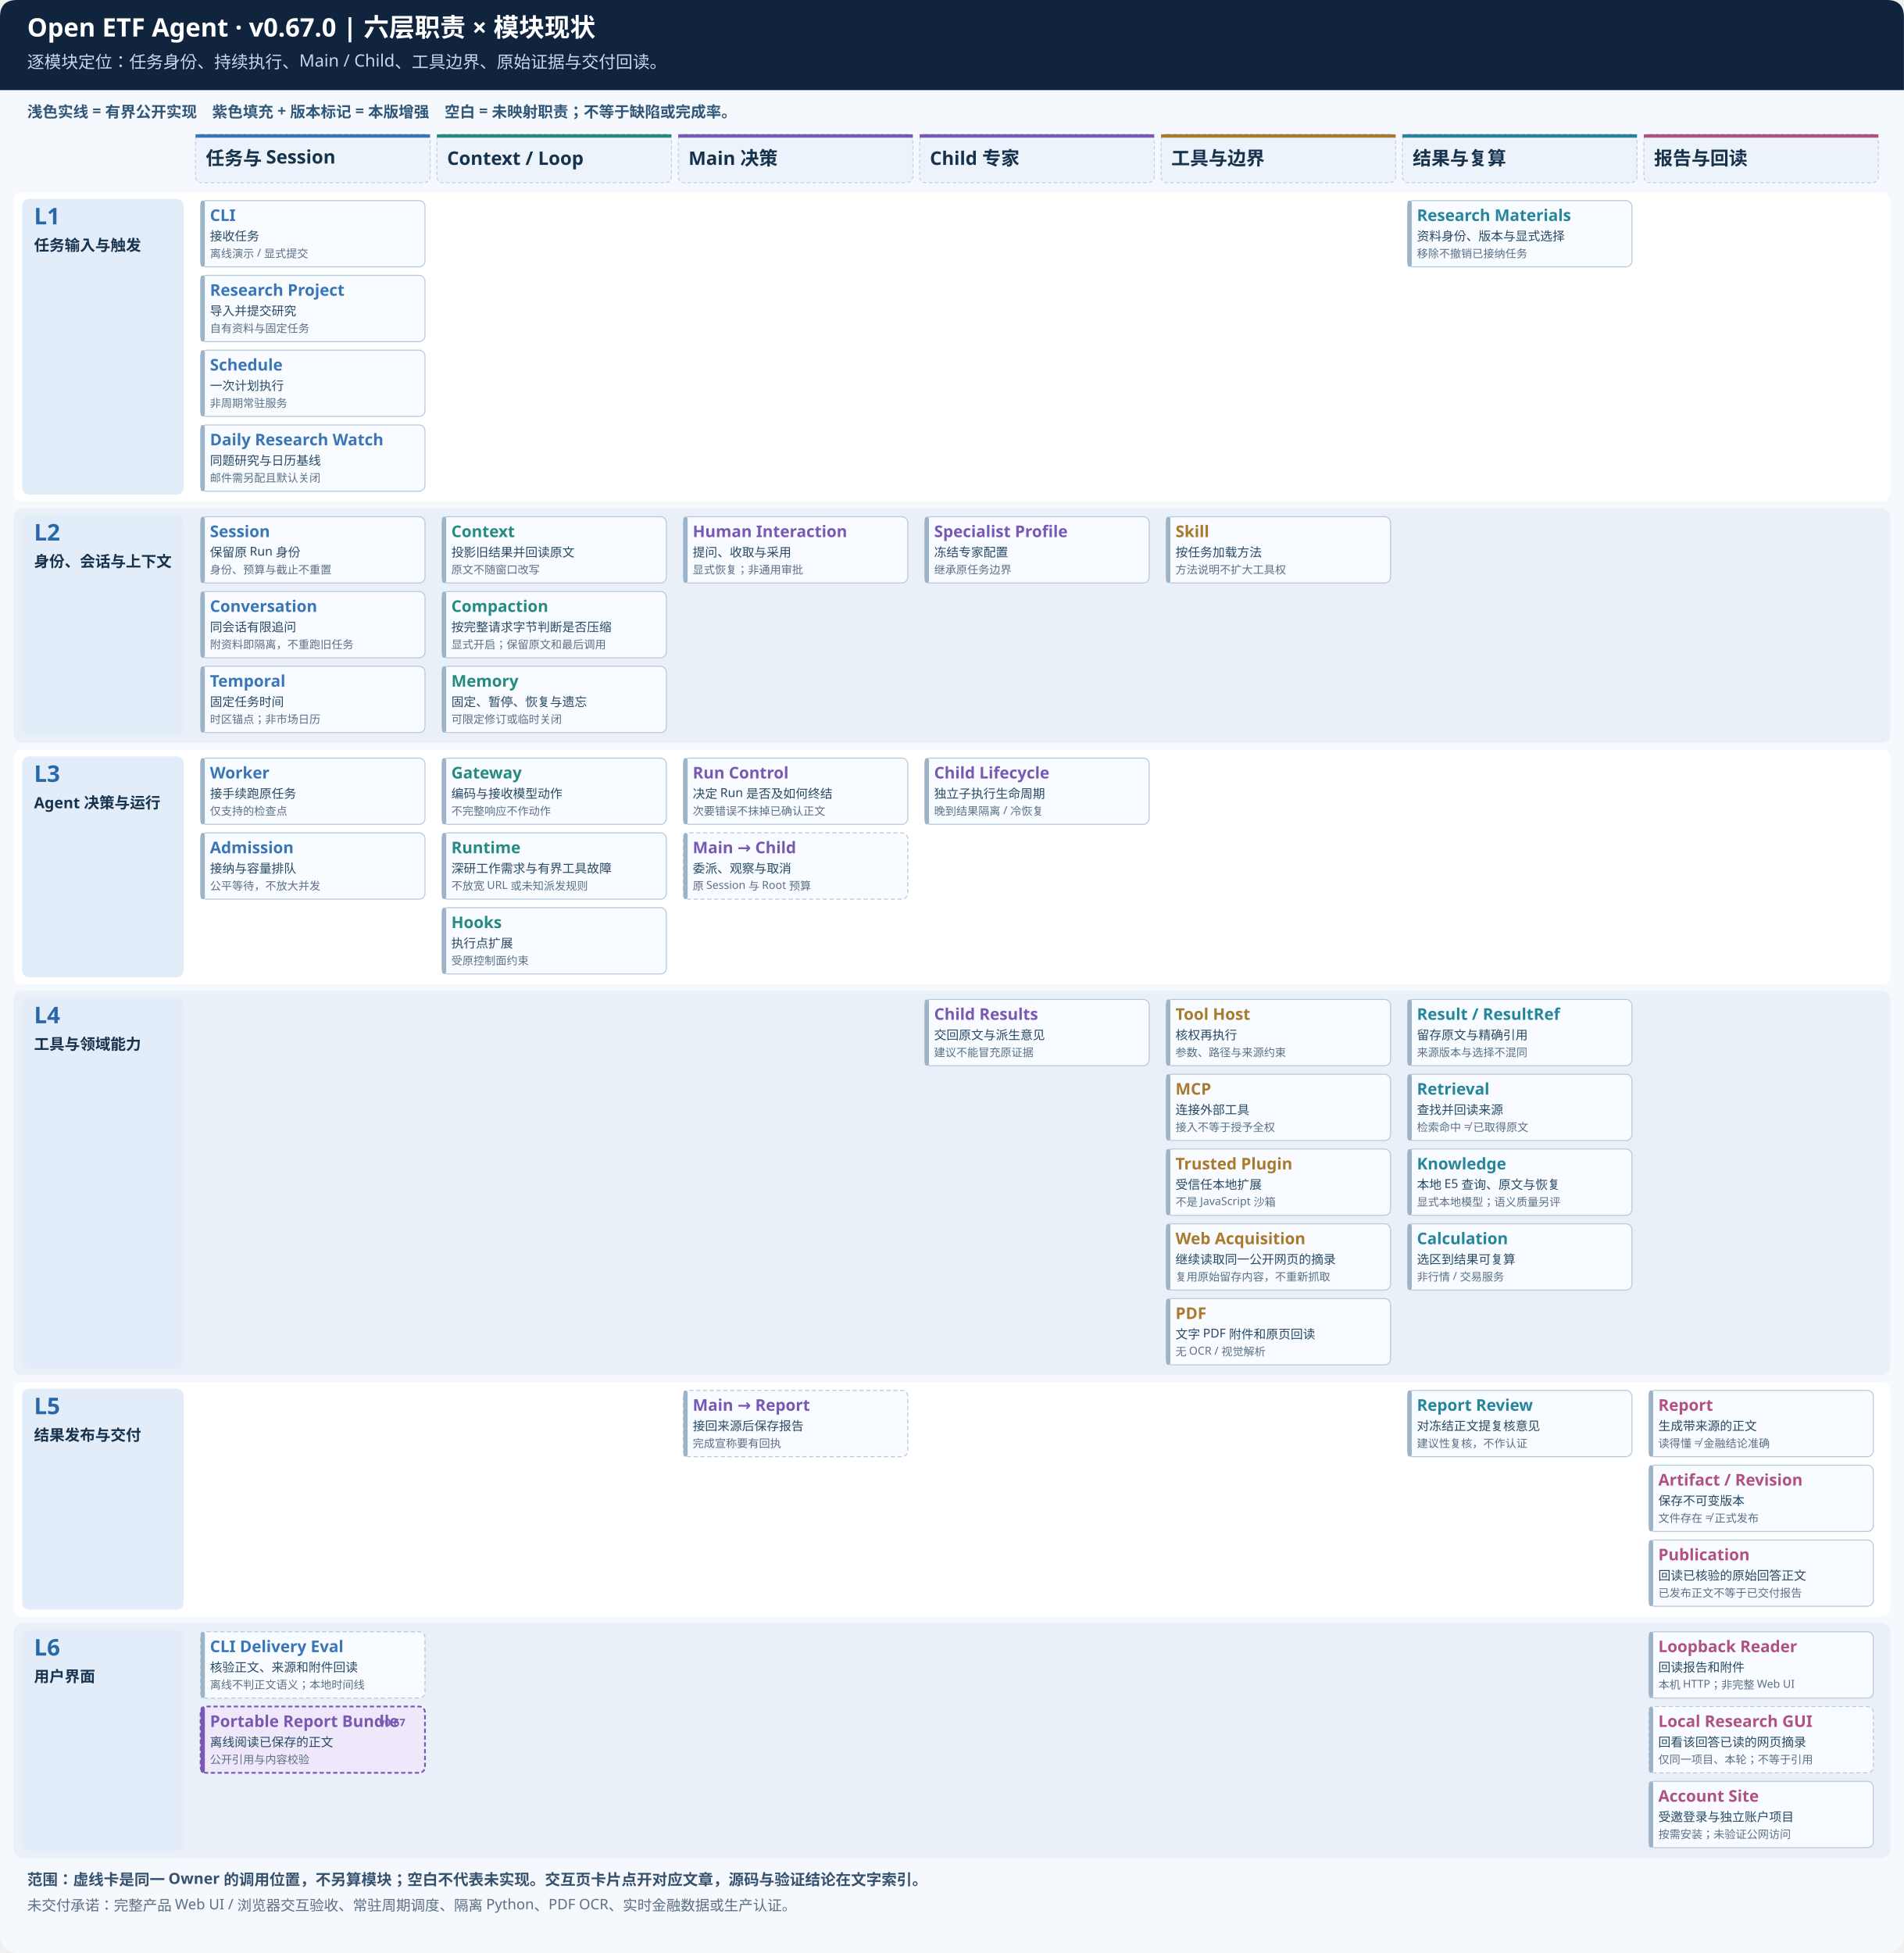
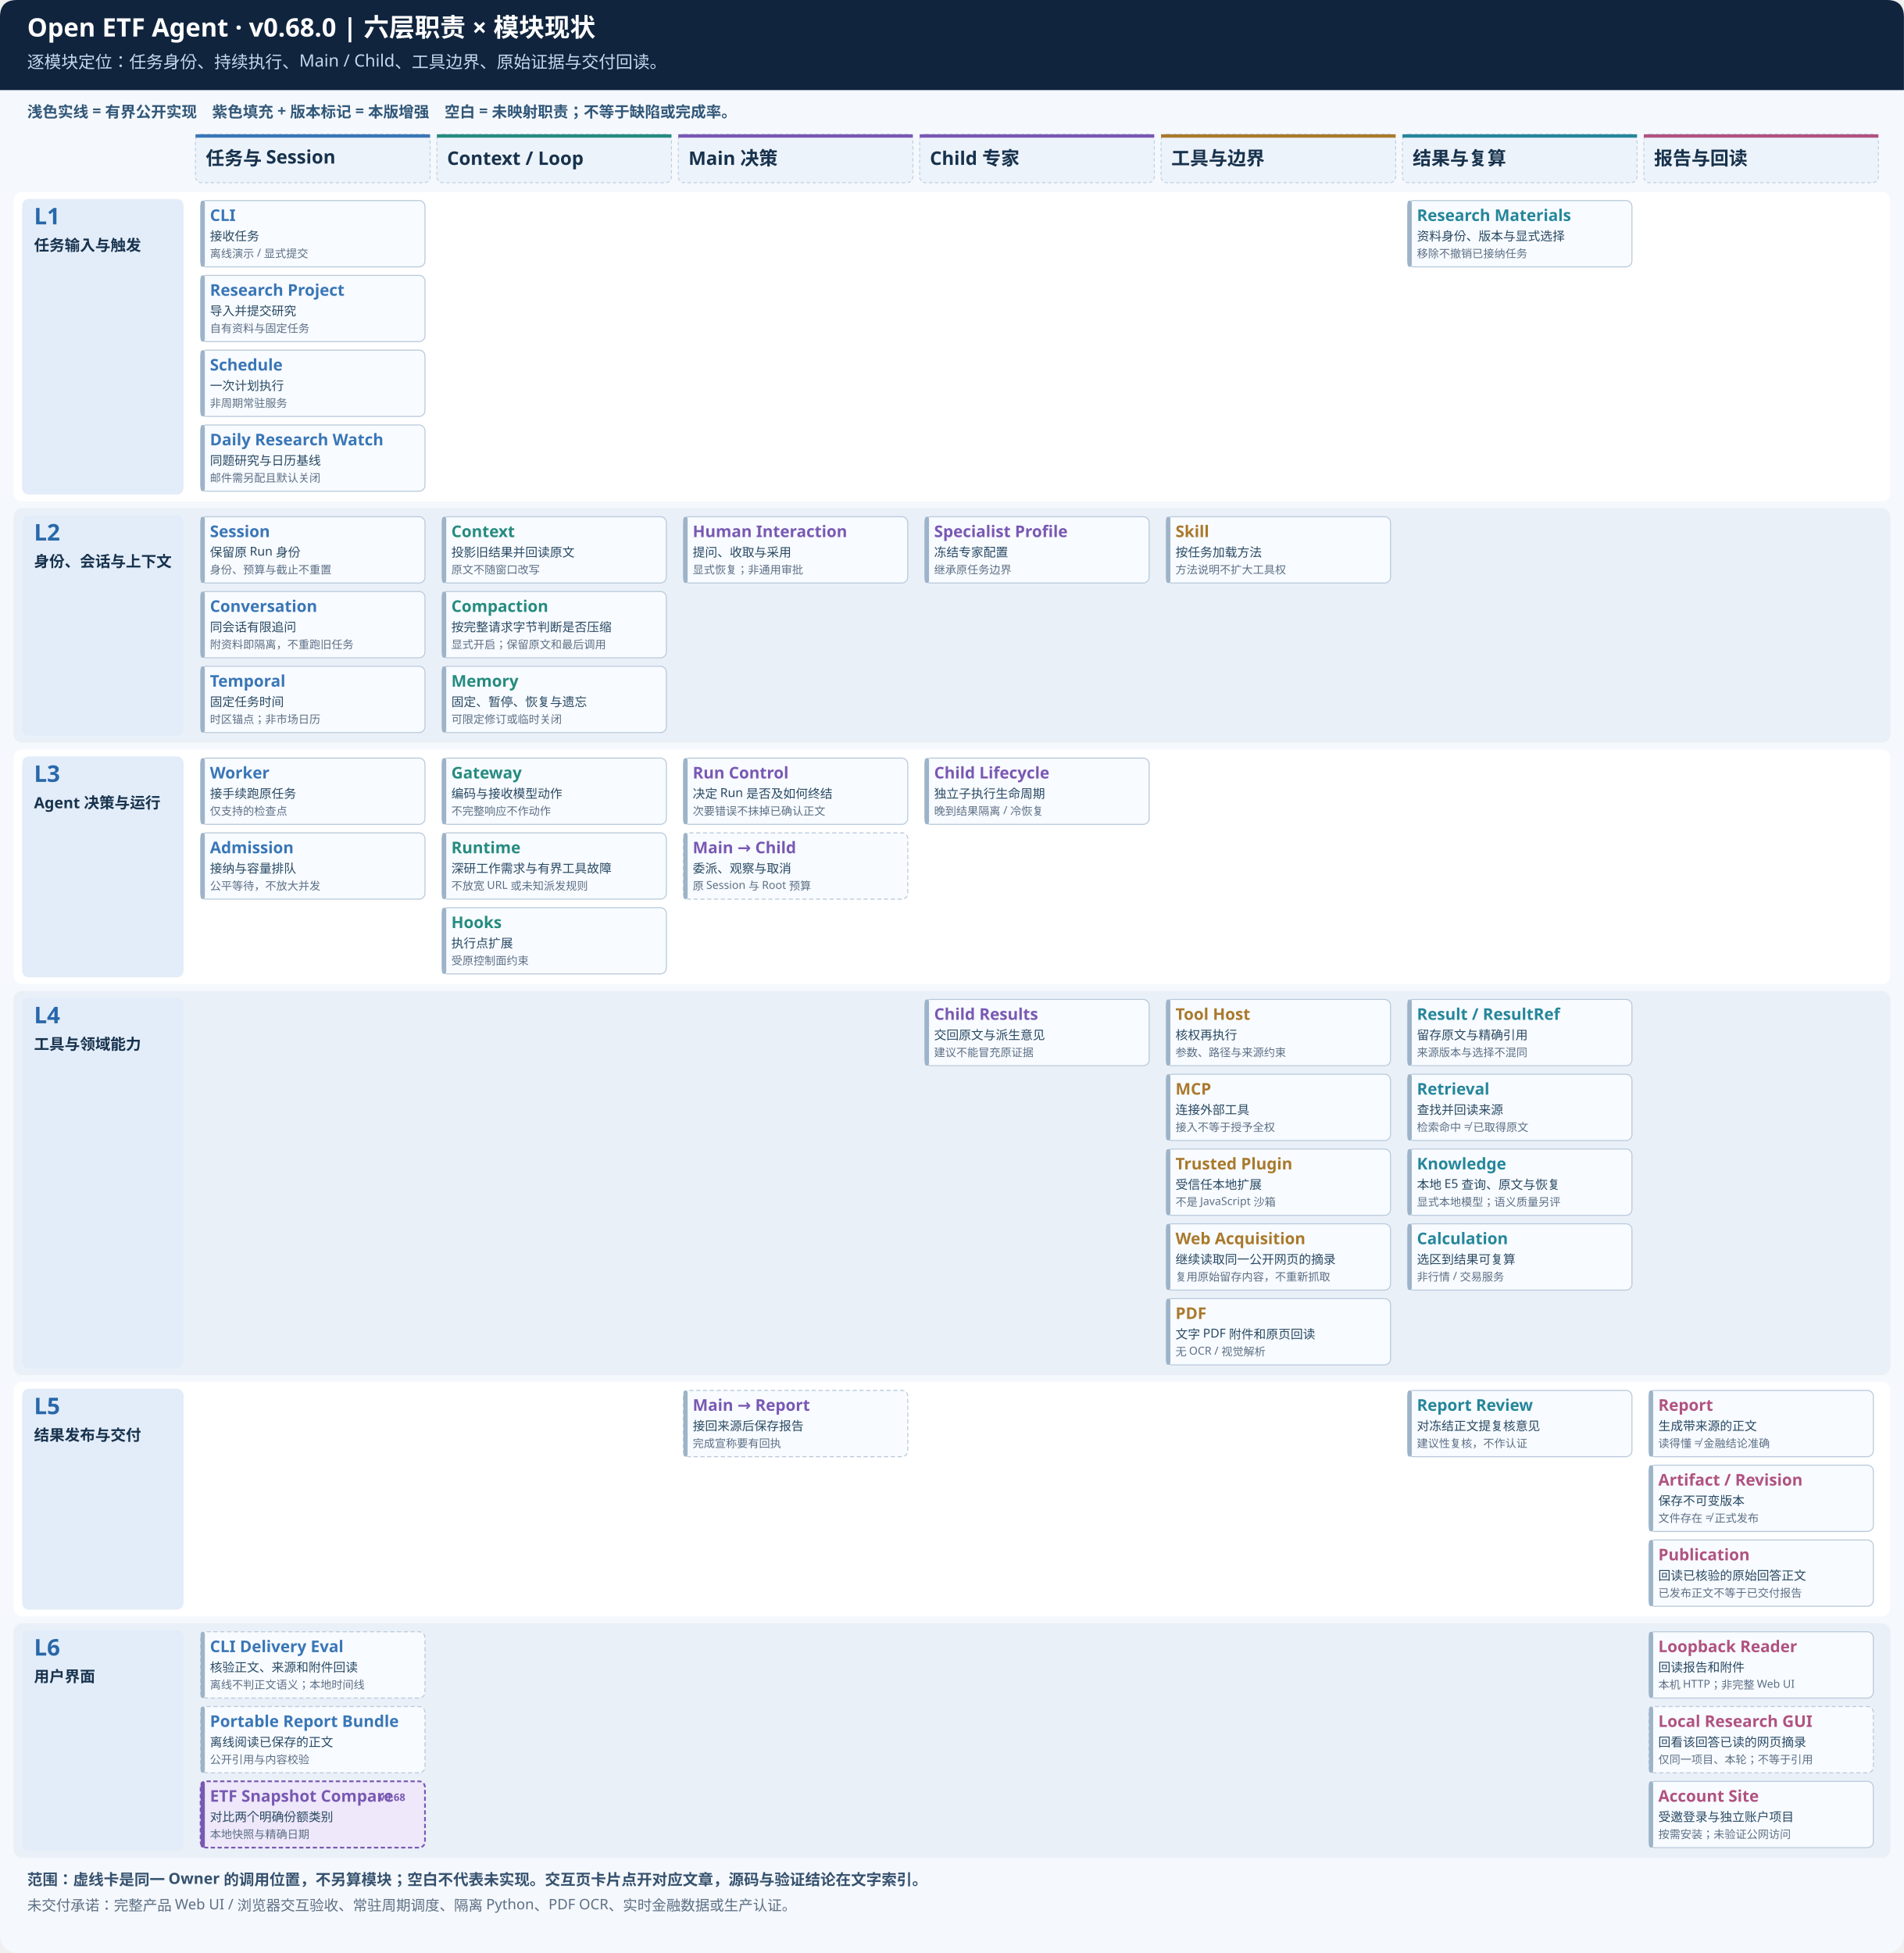
<svg xmlns="http://www.w3.org/2000/svg" width="2240" height="2298" viewBox="0 0 2240 2298" role="img" aria-labelledby="title desc">
  <rect width="2240" height="2298" rx="20" fill="#f5f8fc" />
  <path d="M20 0h2200q20 0 20 20v86H0V20Q0 0 20 0" fill="#10243e" />
  <g font-family="system-ui, sans-serif">
-     <text x="32" y="43" font-size="30" fill="#fff" font-weight="700">Open ETF Agent · v0.67.0 | 六层职责 × 模块现状</text>
+     <text x="32" y="43" font-size="30" fill="#fff" font-weight="700">Open ETF Agent · v0.68.0 | 六层职责 × 模块现状</text>
    <text x="32" y="80" font-size="20" fill="#c5d9ed" font-weight="400">逐模块定位：任务身份、持续执行、Main / Child、工具边界、原始证据与交付回读。</text>
    <text x="32" y="138" font-size="18" fill="#315778" font-weight="600">浅色实线 = 有界公开实现　紫色填充 + 版本标记 = 本版增强　空白 = 未映射职责；不等于缺陷或完成率。</text>
    <rect x="230" y="158" width="276" height="57" rx="7" fill="#edf3fa" stroke="#b8cbe0" stroke-dasharray="4 3" />
    <rect x="230" y="158" width="276" height="4" fill="#3976b6" />
    <text x="242" y="194" font-size="22" fill="#17324d" font-weight="700">任务与 Session</text>
    <rect x="514" y="158" width="276" height="57" rx="7" fill="#edf3fa" stroke="#b8cbe0" stroke-dasharray="4 3" />
    <rect x="514" y="158" width="276" height="4" fill="#258b80" />
    <text x="526" y="194" font-size="22" fill="#17324d" font-weight="700">Context / Loop</text>
    <rect x="798" y="158" width="276" height="57" rx="7" fill="#edf3fa" stroke="#b8cbe0" stroke-dasharray="4 3" />
    <rect x="798" y="158" width="276" height="4" fill="#7958b3" />
    <text x="810" y="194" font-size="22" fill="#17324d" font-weight="700">Main 决策</text>
    <rect x="1082" y="158" width="276" height="57" rx="7" fill="#edf3fa" stroke="#b8cbe0" stroke-dasharray="4 3" />
    <rect x="1082" y="158" width="276" height="4" fill="#7958b3" />
    <text x="1094" y="194" font-size="22" fill="#17324d" font-weight="700">Child 专家</text>
    <rect x="1366" y="158" width="276" height="57" rx="7" fill="#edf3fa" stroke="#b8cbe0" stroke-dasharray="4 3" />
    <rect x="1366" y="158" width="276" height="4" fill="#a9792c" />
    <text x="1378" y="194" font-size="22" fill="#17324d" font-weight="700">工具与边界</text>
    <rect x="1650" y="158" width="276" height="57" rx="7" fill="#edf3fa" stroke="#b8cbe0" stroke-dasharray="4 3" />
    <rect x="1650" y="158" width="276" height="4" fill="#25869a" />
    <text x="1662" y="194" font-size="22" fill="#17324d" font-weight="700">结果与复算</text>
    <rect x="1934" y="158" width="276" height="57" rx="7" fill="#edf3fa" stroke="#b8cbe0" stroke-dasharray="4 3" />
    <rect x="1934" y="158" width="276" height="4" fill="#b05280" />
    <text x="1946" y="194" font-size="22" fill="#17324d" font-weight="700">报告与回读</text>
    <rect x="16" y="226" width="2208" height="364" rx="10" fill="#ffffff" />
    <rect x="26" y="234" width="190" height="348" rx="8" fill="#e3edf9" />
    <text x="40" y="264" font-size="27" fill="#2868a9" font-weight="700">L1</text>
    <text x="40" y="295" font-size="18" fill="#17324d" font-weight="700">任务输入与触发</text>
    <a href="https://hpoenixf.com/eff-agent-article/articles/agent-in-15-minutes" target="_blank" rel="noopener noreferrer">
      <rect x="236" y="236" width="264" height="78" rx="7" fill="#f8fbff" stroke="#b9cadb" stroke-width="1.2" />
      <rect x="236" y="236" width="5" height="78" rx="3" fill="#9db3c8" />
      <text x="247" y="260" font-size="19" fill="#3976b6" font-weight="700">CLI</text>
      <text x="247" y="283" font-size="14.5" fill="#284963" font-weight="500">接收任务</text>
      <text x="247" y="303" font-size="13" fill="#5c6f85" font-weight="400">离线演示 / 显式提交</text>
    </a>
    <a href="https://hpoenixf.com/eff-agent-article/articles/open-etf-agent-research-project-workshop" target="_blank" rel="noopener noreferrer">
      <rect x="236" y="324" width="264" height="78" rx="7" fill="#f8fbff" stroke="#b9cadb" stroke-width="1.2" />
      <rect x="236" y="324" width="5" height="78" rx="3" fill="#9db3c8" />
      <text x="247" y="348" font-size="19" fill="#3976b6" font-weight="700">Research Project</text>
      <text x="247" y="371" font-size="14.5" fill="#284963" font-weight="500">导入并提交研究</text>
      <text x="247" y="391" font-size="13" fill="#5c6f85" font-weight="400">自有资料与固定任务</text>
    </a>
    <a href="https://hpoenixf.com/eff-agent-article/articles/agent-autonomous-scheduled-research" target="_blank" rel="noopener noreferrer">
      <rect x="236" y="412" width="264" height="78" rx="7" fill="#f8fbff" stroke="#b9cadb" stroke-width="1.2" />
      <rect x="236" y="412" width="5" height="78" rx="3" fill="#9db3c8" />
      <text x="247" y="436" font-size="19" fill="#3976b6" font-weight="700">Schedule</text>
      <text x="247" y="459" font-size="14.5" fill="#284963" font-weight="500">一次计划执行</text>
      <text x="247" y="479" font-size="13" fill="#5c6f85" font-weight="400">非周期常驻服务</text>
    </a>
    <a href="https://hpoenixf.com/eff-agent-article/articles/agent-autonomous-scheduled-research" target="_blank" rel="noopener noreferrer">
      <rect x="236" y="500" width="264" height="78" rx="7" fill="#f8fbff" stroke="#b9cadb" stroke-width="1.2" />
      <rect x="236" y="500" width="5" height="78" rx="3" fill="#9db3c8" />
      <text x="247" y="524" font-size="19" fill="#3976b6" font-weight="700">Daily Research Watch</text>
      <text x="247" y="547" font-size="14.5" fill="#284963" font-weight="500">同题研究与日历基线</text>
      <text x="247" y="567" font-size="13" fill="#5c6f85" font-weight="400">邮件需另配且默认关闭</text>
    </a>
    <a href="https://hpoenixf.com/eff-agent-article/articles/agent-research-assets-identity-version-lifecycle" target="_blank" rel="noopener noreferrer">
      <rect x="1656" y="236" width="264" height="78" rx="7" fill="#f8fbff" stroke="#b9cadb" stroke-width="1.2" />
      <rect x="1656" y="236" width="5" height="78" rx="3" fill="#9db3c8" />
      <text x="1667" y="260" font-size="19" fill="#25869a" font-weight="700">Research Materials</text>
      <text x="1667" y="283" font-size="14.5" fill="#284963" font-weight="500">资料身份、版本与显式选择</text>
      <text x="1667" y="303" font-size="13" fill="#5c6f85" font-weight="400">移除不撤销已接纳任务</text>
    </a>
    <rect x="16" y="598" width="2208" height="276" rx="10" fill="#eaf0f8" />
    <rect x="26" y="606" width="190" height="260" rx="8" fill="#e3edf9" />
    <text x="40" y="636" font-size="27" fill="#2868a9" font-weight="700">L2</text>
    <text x="40" y="667" font-size="18" fill="#17324d" font-weight="700">身份、会话与上下文</text>
    <a href="https://hpoenixf.com/eff-agent-article/articles/agent-task-session-run-worker-schedule" target="_blank" rel="noopener noreferrer">
      <rect x="236" y="608" width="264" height="78" rx="7" fill="#f8fbff" stroke="#b9cadb" stroke-width="1.2" />
      <rect x="236" y="608" width="5" height="78" rx="3" fill="#9db3c8" />
      <text x="247" y="632" font-size="19" fill="#3976b6" font-weight="700">Session</text>
      <text x="247" y="655" font-size="14.5" fill="#284963" font-weight="500">保留原 Run 身份</text>
      <text x="247" y="675" font-size="13" fill="#5c6f85" font-weight="400">身份、预算与截止不重置</text>
    </a>
    <a href="https://hpoenixf.com/eff-agent-article/articles/agent-conversation-admission-task-continuation" target="_blank" rel="noopener noreferrer">
      <rect x="236" y="696" width="264" height="78" rx="7" fill="#f8fbff" stroke="#b9cadb" stroke-width="1.2" />
      <rect x="236" y="696" width="5" height="78" rx="3" fill="#9db3c8" />
      <text x="247" y="720" font-size="19" fill="#3976b6" font-weight="700">Conversation</text>
      <text x="247" y="743" font-size="14.5" fill="#284963" font-weight="500">同会话有限追问</text>
      <text x="247" y="763" font-size="13" fill="#5c6f85" font-weight="400">附资料即隔离，不重跑旧任务</text>
    </a>
    <a href="https://hpoenixf.com/eff-agent-article/articles/agent-temporal-semantics-market-calendar" target="_blank" rel="noopener noreferrer">
      <rect x="236" y="784" width="264" height="78" rx="7" fill="#f8fbff" stroke="#b9cadb" stroke-width="1.2" />
      <rect x="236" y="784" width="5" height="78" rx="3" fill="#9db3c8" />
      <text x="247" y="808" font-size="19" fill="#3976b6" font-weight="700">Temporal</text>
      <text x="247" y="831" font-size="14.5" fill="#284963" font-weight="500">固定任务时间</text>
      <text x="247" y="851" font-size="13" fill="#5c6f85" font-weight="400">时区锚点；非市场日历</text>
    </a>
    <a href="https://hpoenixf.com/eff-agent-article/articles/agent-context-governance-actions" target="_blank" rel="noopener noreferrer">
      <rect x="520" y="608" width="264" height="78" rx="7" fill="#f8fbff" stroke="#b9cadb" stroke-width="1.2" />
      <rect x="520" y="608" width="5" height="78" rx="3" fill="#9db3c8" />
      <text x="531" y="632" font-size="19" fill="#258b80" font-weight="700">Context</text>
      <text x="531" y="655" font-size="14.5" fill="#284963" font-weight="500">投影旧结果并回读原文</text>
      <text x="531" y="675" font-size="13" fill="#5c6f85" font-weight="400">原文不随窗口改写</text>
    </a>
    <a href="https://hpoenixf.com/eff-agent-article/articles/agent-main-run-context-compaction" target="_blank" rel="noopener noreferrer">
      <rect x="520" y="696" width="264" height="78" rx="7" fill="#f8fbff" stroke="#b9cadb" stroke-width="1.2" />
      <rect x="520" y="696" width="5" height="78" rx="3" fill="#9db3c8" />
      <text x="531" y="720" font-size="19" fill="#258b80" font-weight="700">Compaction</text>
      <text x="531" y="743" font-size="14.5" fill="#284963" font-weight="500">按完整请求字节判断是否压缩</text>
      <text x="531" y="763" font-size="13" fill="#5c6f85" font-weight="400">显式开启；保留原文和最后调用</text>
    </a>
    <a href="https://hpoenixf.com/eff-agent-article/articles/026-agent-memory-forget-durable-effects" target="_blank" rel="noopener noreferrer">
      <rect x="520" y="784" width="264" height="78" rx="7" fill="#f8fbff" stroke="#b9cadb" stroke-width="1.2" />
      <rect x="520" y="784" width="5" height="78" rx="3" fill="#9db3c8" />
      <text x="531" y="808" font-size="19" fill="#258b80" font-weight="700">Memory</text>
      <text x="531" y="831" font-size="14.5" fill="#284963" font-weight="500">固定、暂停、恢复与遗忘</text>
      <text x="531" y="851" font-size="13" fill="#5c6f85" font-weight="400">可限定修订或临时关闭</text>
    </a>
    <a href="https://hpoenixf.com/eff-agent-article/articles/agent-durable-human-interaction-response-adoption" target="_blank" rel="noopener noreferrer">
      <rect x="804" y="608" width="264" height="78" rx="7" fill="#f8fbff" stroke="#b9cadb" stroke-width="1.2" />
      <rect x="804" y="608" width="5" height="78" rx="3" fill="#9db3c8" />
      <text x="815" y="632" font-size="19" fill="#7958b3" font-weight="700">Human Interaction</text>
      <text x="815" y="655" font-size="14.5" fill="#284963" font-weight="500">提问、收取与采用</text>
      <text x="815" y="675" font-size="13" fill="#5c6f85" font-weight="400">显式恢复；非通用审批</text>
    </a>
    <a href="https://hpoenixf.com/eff-agent-article/articles/agent-custom-expert-from-prompt-to-recovery" target="_blank" rel="noopener noreferrer">
      <rect x="1088" y="608" width="264" height="78" rx="7" fill="#f8fbff" stroke="#b9cadb" stroke-width="1.2" />
      <rect x="1088" y="608" width="5" height="78" rx="3" fill="#9db3c8" />
      <text x="1099" y="632" font-size="19" fill="#7958b3" font-weight="700">Specialist Profile</text>
      <text x="1099" y="655" font-size="14.5" fill="#284963" font-weight="500">冻结专家配置</text>
      <text x="1099" y="675" font-size="13" fill="#5c6f85" font-weight="400">继承原任务边界</text>
    </a>
    <a href="https://hpoenixf.com/eff-agent-article/articles/agent-skill-from-markdown-to-callable-research" target="_blank" rel="noopener noreferrer">
      <rect x="1372" y="608" width="264" height="78" rx="7" fill="#f8fbff" stroke="#b9cadb" stroke-width="1.2" />
      <rect x="1372" y="608" width="5" height="78" rx="3" fill="#9db3c8" />
      <text x="1383" y="632" font-size="19" fill="#a9792c" font-weight="700">Skill</text>
      <text x="1383" y="655" font-size="14.5" fill="#284963" font-weight="500">按任务加载方法</text>
      <text x="1383" y="675" font-size="13" fill="#5c6f85" font-weight="400">方法说明不扩大工具权</text>
    </a>
    <rect x="16" y="882" width="2208" height="276" rx="10" fill="#ffffff" />
    <rect x="26" y="890" width="190" height="260" rx="8" fill="#e3edf9" />
    <text x="40" y="920" font-size="27" fill="#2868a9" font-weight="700">L3</text>
    <text x="40" y="951" font-size="18" fill="#17324d" font-weight="700">Agent 决策与运行</text>
    <a href="https://hpoenixf.com/eff-agent-article/articles/open-etf-agent-v010-system-design" target="_blank" rel="noopener noreferrer">
      <rect x="236" y="892" width="264" height="78" rx="7" fill="#f8fbff" stroke="#b9cadb" stroke-width="1.2" />
      <rect x="236" y="892" width="5" height="78" rx="3" fill="#9db3c8" />
      <text x="247" y="916" font-size="19" fill="#3976b6" font-weight="700">Worker</text>
      <text x="247" y="939" font-size="14.5" fill="#284963" font-weight="500">接手续跑原任务</text>
      <text x="247" y="959" font-size="13" fill="#5c6f85" font-weight="400">仅支持的检查点</text>
    </a>
    <a href="https://hpoenixf.com/eff-agent-article/articles/agent-provider-admission-capacity-lease" target="_blank" rel="noopener noreferrer">
      <rect x="236" y="980" width="264" height="78" rx="7" fill="#f8fbff" stroke="#b9cadb" stroke-width="1.2" />
      <rect x="236" y="980" width="5" height="78" rx="3" fill="#9db3c8" />
      <text x="247" y="1004" font-size="19" fill="#3976b6" font-weight="700">Admission</text>
      <text x="247" y="1027" font-size="14.5" fill="#284963" font-weight="500">接纳与容量排队</text>
      <text x="247" y="1047" font-size="13" fill="#5c6f85" font-weight="400">公平等待，不放大并发</text>
    </a>
    <a href="https://hpoenixf.com/eff-agent-article/articles/agent-provider-architecture-and-admission" target="_blank" rel="noopener noreferrer">
      <rect x="520" y="892" width="264" height="78" rx="7" fill="#f8fbff" stroke="#b9cadb" stroke-width="1.2" />
      <rect x="520" y="892" width="5" height="78" rx="3" fill="#9db3c8" />
      <text x="531" y="916" font-size="19" fill="#258b80" font-weight="700">Gateway</text>
      <text x="531" y="939" font-size="14.5" fill="#284963" font-weight="500">编码与接收模型动作</text>
      <text x="531" y="959" font-size="13" fill="#5c6f85" font-weight="400">不完整响应不作动作</text>
    </a>
    <a href="https://hpoenixf.com/eff-agent-article/articles/etf-agent-model-harness-research-loop" target="_blank" rel="noopener noreferrer">
      <rect x="520" y="980" width="264" height="78" rx="7" fill="#f8fbff" stroke="#b9cadb" stroke-width="1.2" />
      <rect x="520" y="980" width="5" height="78" rx="3" fill="#9db3c8" />
      <text x="531" y="1004" font-size="19" fill="#258b80" font-weight="700">Runtime</text>
      <text x="531" y="1027" font-size="14.5" fill="#284963" font-weight="500">深研工作需求与有界工具故障</text>
      <text x="531" y="1047" font-size="13" fill="#5c6f85" font-weight="400">不放宽 URL 或未知派发规则</text>
    </a>
    <a href="https://hpoenixf.com/eff-agent-article/articles/agent-multi-ecosystem-hook-execution" target="_blank" rel="noopener noreferrer">
      <rect x="520" y="1068" width="264" height="78" rx="7" fill="#f8fbff" stroke="#b9cadb" stroke-width="1.2" />
      <rect x="520" y="1068" width="5" height="78" rx="3" fill="#9db3c8" />
      <text x="531" y="1092" font-size="19" fill="#258b80" font-weight="700">Hooks</text>
      <text x="531" y="1115" font-size="14.5" fill="#284963" font-weight="500">执行点扩展</text>
      <text x="531" y="1135" font-size="13" fill="#5c6f85" font-weight="400">受原控制面约束</text>
    </a>
    <a href="https://hpoenixf.com/eff-agent-article/articles/agent-veto-authority-and-run-termination" target="_blank" rel="noopener noreferrer">
      <rect x="804" y="892" width="264" height="78" rx="7" fill="#f8fbff" stroke="#b9cadb" stroke-width="1.2" />
      <rect x="804" y="892" width="5" height="78" rx="3" fill="#9db3c8" />
      <text x="815" y="916" font-size="19" fill="#7958b3" font-weight="700">Run Control</text>
      <text x="815" y="939" font-size="14.5" fill="#284963" font-weight="500">决定 Run 是否及如何终结</text>
      <text x="815" y="959" font-size="13" fill="#5c6f85" font-weight="400">次要错误不抹掉已确认正文</text>
    </a>
    <a href="https://hpoenixf.com/eff-agent-article/articles/agent-subagent-context-specialization" target="_blank" rel="noopener noreferrer">
      <rect x="804" y="980" width="264" height="78" rx="7" fill="#f8fbff" stroke="#b9cadb" stroke-width="1.2" stroke-dasharray="5 3" />
      <rect x="804" y="980" width="5" height="78" rx="3" fill="#9db3c8" />
      <text x="815" y="1004" font-size="19" fill="#7958b3" font-weight="700">Main → Child</text>
      <text x="815" y="1027" font-size="14.5" fill="#284963" font-weight="500">委派、观察与取消</text>
      <text x="815" y="1047" font-size="13" fill="#5c6f85" font-weight="400">原 Session 与 Root 预算</text>
    </a>
    <a href="https://hpoenixf.com/eff-agent-article/articles/agent-subagent-context-specialization" target="_blank" rel="noopener noreferrer">
      <rect x="1088" y="892" width="264" height="78" rx="7" fill="#f8fbff" stroke="#b9cadb" stroke-width="1.2" />
      <rect x="1088" y="892" width="5" height="78" rx="3" fill="#9db3c8" />
      <text x="1099" y="916" font-size="19" fill="#7958b3" font-weight="700">Child Lifecycle</text>
      <text x="1099" y="939" font-size="14.5" fill="#284963" font-weight="500">独立子执行生命周期</text>
      <text x="1099" y="959" font-size="13" fill="#5c6f85" font-weight="400">晚到结果隔离 / 冷恢复</text>
    </a>
    <rect x="16" y="1166" width="2208" height="452" rx="10" fill="#eaf0f8" />
    <rect x="26" y="1174" width="190" height="436" rx="8" fill="#e3edf9" />
    <text x="40" y="1204" font-size="27" fill="#2868a9" font-weight="700">L4</text>
    <text x="40" y="1235" font-size="18" fill="#17324d" font-weight="700">工具与领域能力</text>
    <a href="https://hpoenixf.com/eff-agent-article/articles/agent-subagent-contribution-evidence" target="_blank" rel="noopener noreferrer">
      <rect x="1088" y="1176" width="264" height="78" rx="7" fill="#f8fbff" stroke="#b9cadb" stroke-width="1.2" />
      <rect x="1088" y="1176" width="5" height="78" rx="3" fill="#9db3c8" />
      <text x="1099" y="1200" font-size="19" fill="#7958b3" font-weight="700">Child Results</text>
      <text x="1099" y="1223" font-size="14.5" fill="#284963" font-weight="500">交回原文与派生意见</text>
      <text x="1099" y="1243" font-size="13" fill="#5c6f85" font-weight="400">建议不能冒充原证据</text>
    </a>
    <a href="https://hpoenixf.com/eff-agent-article/articles/agent-tool-lifecycle-and-model-input" target="_blank" rel="noopener noreferrer">
      <rect x="1372" y="1176" width="264" height="78" rx="7" fill="#f8fbff" stroke="#b9cadb" stroke-width="1.2" />
      <rect x="1372" y="1176" width="5" height="78" rx="3" fill="#9db3c8" />
      <text x="1383" y="1200" font-size="19" fill="#a9792c" font-weight="700">Tool Host</text>
      <text x="1383" y="1223" font-size="14.5" fill="#284963" font-weight="500">核权再执行</text>
      <text x="1383" y="1243" font-size="13" fill="#5c6f85" font-weight="400">参数、路径与来源约束</text>
    </a>
    <a href="https://hpoenixf.com/eff-agent-article/articles/mcp-host-from-discovery-to-consumption" target="_blank" rel="noopener noreferrer">
      <rect x="1372" y="1264" width="264" height="78" rx="7" fill="#f8fbff" stroke="#b9cadb" stroke-width="1.2" />
      <rect x="1372" y="1264" width="5" height="78" rx="3" fill="#9db3c8" />
      <text x="1383" y="1288" font-size="19" fill="#a9792c" font-weight="700">MCP</text>
      <text x="1383" y="1311" font-size="14.5" fill="#284963" font-weight="500">连接外部工具</text>
      <text x="1383" y="1331" font-size="13" fill="#5c6f85" font-weight="400">接入不等于授予全权</text>
    </a>
    <a href="https://hpoenixf.com/eff-agent-article/articles/020-agent-extension-host-smartphone" target="_blank" rel="noopener noreferrer">
      <rect x="1372" y="1352" width="264" height="78" rx="7" fill="#f8fbff" stroke="#b9cadb" stroke-width="1.2" />
      <rect x="1372" y="1352" width="5" height="78" rx="3" fill="#9db3c8" />
      <text x="1383" y="1376" font-size="19" fill="#a9792c" font-weight="700">Trusted Plugin</text>
      <text x="1383" y="1399" font-size="14.5" fill="#284963" font-weight="500">受信任本地扩展</text>
      <text x="1383" y="1419" font-size="13" fill="#5c6f85" font-weight="400">不是 JavaScript 沙箱</text>
    </a>
    <a href="https://hpoenixf.com/eff-agent-article/articles/021-agent-web-research-from-search-to-deep-reading" target="_blank" rel="noopener noreferrer">
      <rect x="1372" y="1440" width="264" height="78" rx="7" fill="#f8fbff" stroke="#b9cadb" stroke-width="1.2" />
      <rect x="1372" y="1440" width="5" height="78" rx="3" fill="#9db3c8" />
      <text x="1383" y="1464" font-size="19" fill="#a9792c" font-weight="700">Web Acquisition</text>
      <text x="1383" y="1487" font-size="14.5" fill="#284963" font-weight="500">继续读取同一公开网页的摘录</text>
      <text x="1383" y="1507" font-size="13" fill="#5c6f85" font-weight="400">复用原始留存内容，不重新抓取</text>
    </a>
    <a href="https://hpoenixf.com/eff-agent-article/articles/024-agent-pdf-from-text-to-evidence" target="_blank" rel="noopener noreferrer">
      <rect x="1372" y="1528" width="264" height="78" rx="7" fill="#f8fbff" stroke="#b9cadb" stroke-width="1.2" />
      <rect x="1372" y="1528" width="5" height="78" rx="3" fill="#9db3c8" />
      <text x="1383" y="1552" font-size="19" fill="#a9792c" font-weight="700">PDF</text>
      <text x="1383" y="1575" font-size="14.5" fill="#284963" font-weight="500">文字 PDF 附件和原页回读</text>
      <text x="1383" y="1595" font-size="13" fill="#5c6f85" font-weight="400">无 OCR / 视觉解析</text>
    </a>
    <a href="https://hpoenixf.com/eff-agent-article/articles/tool-results-outside-model-context" target="_blank" rel="noopener noreferrer">
      <rect x="1656" y="1176" width="264" height="78" rx="7" fill="#f8fbff" stroke="#b9cadb" stroke-width="1.2" />
      <rect x="1656" y="1176" width="5" height="78" rx="3" fill="#9db3c8" />
      <text x="1667" y="1200" font-size="19" fill="#25869a" font-weight="700">Result / ResultRef</text>
      <text x="1667" y="1223" font-size="14.5" fill="#284963" font-weight="500">留存原文与精确引用</text>
      <text x="1667" y="1243" font-size="13" fill="#5c6f85" font-weight="400">来源版本与选择不混同</text>
    </a>
    <a href="https://hpoenixf.com/eff-agent-article/articles/agent-knowledge-retrieval-end-to-end" target="_blank" rel="noopener noreferrer">
      <rect x="1656" y="1264" width="264" height="78" rx="7" fill="#f8fbff" stroke="#b9cadb" stroke-width="1.2" />
      <rect x="1656" y="1264" width="5" height="78" rx="3" fill="#9db3c8" />
      <text x="1667" y="1288" font-size="19" fill="#25869a" font-weight="700">Retrieval</text>
      <text x="1667" y="1311" font-size="14.5" fill="#284963" font-weight="500">查找并回读来源</text>
      <text x="1667" y="1331" font-size="13" fill="#5c6f85" font-weight="400">检索命中 ≠ 已取得原文</text>
    </a>
    <a href="https://hpoenixf.com/eff-agent-article/articles/agent-knowledge-retrieval-end-to-end" target="_blank" rel="noopener noreferrer">
      <rect x="1656" y="1352" width="264" height="78" rx="7" fill="#f8fbff" stroke="#b9cadb" stroke-width="1.2" />
      <rect x="1656" y="1352" width="5" height="78" rx="3" fill="#9db3c8" />
      <text x="1667" y="1376" font-size="19" fill="#25869a" font-weight="700">Knowledge</text>
      <text x="1667" y="1399" font-size="14.5" fill="#284963" font-weight="500">本地 E5 查询、原文与恢复</text>
      <text x="1667" y="1419" font-size="13" fill="#5c6f85" font-weight="400">显式本地模型；语义质量另评</text>
    </a>
    <a href="https://hpoenixf.com/eff-agent-article/articles/open-etf-agent-v010-system-design" target="_blank" rel="noopener noreferrer">
      <rect x="1656" y="1440" width="264" height="78" rx="7" fill="#f8fbff" stroke="#b9cadb" stroke-width="1.2" />
      <rect x="1656" y="1440" width="5" height="78" rx="3" fill="#9db3c8" />
      <text x="1667" y="1464" font-size="19" fill="#25869a" font-weight="700">Calculation</text>
      <text x="1667" y="1487" font-size="14.5" fill="#284963" font-weight="500">选区到结果可复算</text>
      <text x="1667" y="1507" font-size="13" fill="#5c6f85" font-weight="400">非行情 / 交易服务</text>
    </a>
    <rect x="16" y="1626" width="2208" height="276" rx="10" fill="#ffffff" />
    <rect x="26" y="1634" width="190" height="260" rx="8" fill="#e3edf9" />
    <text x="40" y="1664" font-size="27" fill="#2868a9" font-weight="700">L5</text>
    <text x="40" y="1695" font-size="18" fill="#17324d" font-weight="700">结果发布与交付</text>
    <a href="https://hpoenixf.com/eff-agent-article/articles/open-etf-agent-v01-first-readable-report" target="_blank" rel="noopener noreferrer">
      <rect x="804" y="1636" width="264" height="78" rx="7" fill="#f8fbff" stroke="#b9cadb" stroke-width="1.2" stroke-dasharray="5 3" />
      <rect x="804" y="1636" width="5" height="78" rx="3" fill="#9db3c8" />
      <text x="815" y="1660" font-size="19" fill="#7958b3" font-weight="700">Main → Report</text>
      <text x="815" y="1683" font-size="14.5" fill="#284963" font-weight="500">接回来源后保存报告</text>
      <text x="815" y="1703" font-size="13" fill="#5c6f85" font-weight="400">完成宣称要有回执</text>
    </a>
    <a href="https://hpoenixf.com/eff-agent-article/articles/open-etf-agent-report-review-workshop" target="_blank" rel="noopener noreferrer">
      <rect x="1656" y="1636" width="264" height="78" rx="7" fill="#f8fbff" stroke="#b9cadb" stroke-width="1.2" />
      <rect x="1656" y="1636" width="5" height="78" rx="3" fill="#9db3c8" />
      <text x="1667" y="1660" font-size="19" fill="#25869a" font-weight="700">Report Review</text>
      <text x="1667" y="1683" font-size="14.5" fill="#284963" font-weight="500">对冻结正文提复核意见</text>
      <text x="1667" y="1703" font-size="13" fill="#5c6f85" font-weight="400">建议性复核，不作认证</text>
    </a>
    <a href="https://hpoenixf.com/eff-agent-article/articles/open-etf-agent-v01-first-readable-report" target="_blank" rel="noopener noreferrer">
      <rect x="1940" y="1636" width="264" height="78" rx="7" fill="#f8fbff" stroke="#b9cadb" stroke-width="1.2" />
      <rect x="1940" y="1636" width="5" height="78" rx="3" fill="#9db3c8" />
      <text x="1951" y="1660" font-size="19" fill="#b05280" font-weight="700">Report</text>
      <text x="1951" y="1683" font-size="14.5" fill="#284963" font-weight="500">生成带来源的正文</text>
      <text x="1951" y="1703" font-size="13" fill="#5c6f85" font-weight="400">读得懂 ≠ 金融结论准确</text>
    </a>
    <a href="https://hpoenixf.com/eff-agent-article/articles/agent-artifact-version-access-sharing" target="_blank" rel="noopener noreferrer">
      <rect x="1940" y="1724" width="264" height="78" rx="7" fill="#f8fbff" stroke="#b9cadb" stroke-width="1.2" />
      <rect x="1940" y="1724" width="5" height="78" rx="3" fill="#9db3c8" />
      <text x="1951" y="1748" font-size="19" fill="#b05280" font-weight="700">Artifact / Revision</text>
      <text x="1951" y="1771" font-size="14.5" fill="#284963" font-weight="500">保存不可变版本</text>
      <text x="1951" y="1791" font-size="13" fill="#5c6f85" font-weight="400">文件存在 ≠ 正式发布</text>
    </a>
    <a href="https://hpoenixf.com/eff-agent-article/articles/019-agent-answer-publication" target="_blank" rel="noopener noreferrer">
      <rect x="1940" y="1812" width="264" height="78" rx="7" fill="#f8fbff" stroke="#b9cadb" stroke-width="1.2" />
      <rect x="1940" y="1812" width="5" height="78" rx="3" fill="#9db3c8" />
      <text x="1951" y="1836" font-size="19" fill="#b05280" font-weight="700">Publication</text>
      <text x="1951" y="1859" font-size="14.5" fill="#284963" font-weight="500">回读已核验的原始回答正文</text>
      <text x="1951" y="1879" font-size="13" fill="#5c6f85" font-weight="400">已发布正文不等于已交付报告</text>
    </a>
    <rect x="16" y="1910" width="2208" height="276" rx="10" fill="#eaf0f8" />
    <rect x="26" y="1918" width="190" height="260" rx="8" fill="#e3edf9" />
    <text x="40" y="1948" font-size="27" fill="#2868a9" font-weight="700">L6</text>
    <text x="40" y="1979" font-size="18" fill="#17324d" font-weight="700">用户界面</text>
    <a href="https://hpoenixf.com/eff-agent-article/articles/open-etf-agent-v01-first-readable-report" target="_blank" rel="noopener noreferrer">
      <rect x="236" y="1920" width="264" height="78" rx="7" fill="#f8fbff" stroke="#b9cadb" stroke-width="1.2" stroke-dasharray="5 3" />
      <rect x="236" y="1920" width="5" height="78" rx="3" fill="#9db3c8" />
      <text x="247" y="1944" font-size="19" fill="#3976b6" font-weight="700">CLI Delivery Eval</text>
      <text x="247" y="1967" font-size="14.5" fill="#284963" font-weight="500">核验正文、来源和附件回读</text>
      <text x="247" y="1987" font-size="13" fill="#5c6f85" font-weight="400">离线不判正文语义；本地时间线</text>
    </a>
    <a href="https://hpoenixf.com/eff-agent-article/articles/open-etf-agent-v01-first-readable-report" target="_blank" rel="noopener noreferrer">
-       <rect x="236" y="2008" width="264" height="78" rx="7" fill="#eee8fa" stroke="#7958b3" stroke-width="2" stroke-dasharray="5 3" />
-       <rect x="236" y="2008" width="5" height="78" rx="3" fill="#7958b3" />
-       <text x="247" y="2032" font-size="19" fill="#7958b3" font-weight="700">Portable Report Bundle</text>
+       <rect x="236" y="2008" width="264" height="78" rx="7" fill="#f8fbff" stroke="#b9cadb" stroke-width="1.2" stroke-dasharray="5 3" />
+       <rect x="236" y="2008" width="5" height="78" rx="3" fill="#9db3c8" />
+       <text x="247" y="2032" font-size="19" fill="#3976b6" font-weight="700">Portable Report Bundle</text>
      <text x="247" y="2055" font-size="14.5" fill="#284963" font-weight="500">离线阅读已保存的正文</text>
      <text x="247" y="2075" font-size="13" fill="#5c6f85" font-weight="400">公开引用与内容校验</text>
-       <text x="446" y="2031" font-size="12" fill="#7958b3" font-weight="700">v0.67</text>
+     </a>
+     <a href="https://hpoenixf.com/eff-agent-article/articles/open-etf-agent-v01-first-readable-report" target="_blank" rel="noopener noreferrer">
+       <rect x="236" y="2096" width="264" height="78" rx="7" fill="#eee8fa" stroke="#7958b3" stroke-width="2" stroke-dasharray="5 3" />
+       <rect x="236" y="2096" width="5" height="78" rx="3" fill="#7958b3" />
+       <text x="247" y="2120" font-size="19" fill="#7958b3" font-weight="700">ETF Snapshot Compare</text>
+       <text x="247" y="2143" font-size="14.5" fill="#284963" font-weight="500">对比两个明确份额类别</text>
+       <text x="247" y="2163" font-size="13" fill="#5c6f85" font-weight="400">本地快照与精确日期</text>
+       <text x="446" y="2119" font-size="12" fill="#7958b3" font-weight="700">v0.68</text>
    </a>
    <a href="https://hpoenixf.com/eff-agent-article/articles/open-etf-agent-v010-system-design" target="_blank" rel="noopener noreferrer">
      <rect x="1940" y="1920" width="264" height="78" rx="7" fill="#f8fbff" stroke="#b9cadb" stroke-width="1.2" />
      <rect x="1940" y="1920" width="5" height="78" rx="3" fill="#9db3c8" />
      <text x="1951" y="1944" font-size="19" fill="#b05280" font-weight="700">Loopback Reader</text>
      <text x="1951" y="1967" font-size="14.5" fill="#284963" font-weight="500">回读报告和附件</text>
      <text x="1951" y="1987" font-size="13" fill="#5c6f85" font-weight="400">本机 HTTP；非完整 Web UI</text>
    </a>
    <a href="https://hpoenixf.com/eff-agent-article/articles/agent-conversation-admission-task-continuation" target="_blank" rel="noopener noreferrer">
      <rect x="1940" y="2008" width="264" height="78" rx="7" fill="#f8fbff" stroke="#b9cadb" stroke-width="1.2" stroke-dasharray="5 3" />
      <rect x="1940" y="2008" width="5" height="78" rx="3" fill="#9db3c8" />
      <text x="1951" y="2032" font-size="19" fill="#b05280" font-weight="700">Local Research GUI</text>
      <text x="1951" y="2055" font-size="14.5" fill="#284963" font-weight="500">回看该回答已读的网页摘录</text>
      <text x="1951" y="2075" font-size="13" fill="#5c6f85" font-weight="400">仅同一项目、本轮；不等于引用</text>
    </a>
    <a href="https://hpoenixf.com/eff-agent-article/articles/open-etf-agent-v010-system-design" target="_blank" rel="noopener noreferrer">
      <rect x="1940" y="2096" width="264" height="78" rx="7" fill="#f8fbff" stroke="#b9cadb" stroke-width="1.2" />
      <rect x="1940" y="2096" width="5" height="78" rx="3" fill="#9db3c8" />
      <text x="1951" y="2120" font-size="19" fill="#b05280" font-weight="700">Account Site</text>
      <text x="1951" y="2143" font-size="14.5" fill="#284963" font-weight="500">受邀登录与独立账户项目</text>
      <text x="1951" y="2163" font-size="13" fill="#5c6f85" font-weight="400">按需安装；未验证公网访问</text>
    </a>
    <text x="32" y="2218" font-size="18" fill="#35516e" font-weight="600">范围：虚线卡是同一 Owner 的调用位置，不另算模块；空白不代表未实现。交互页卡片点开对应文章，源码与验证结论在文字索引。</text>
    <text x="32" y="2248" font-size="17" fill="#5c6f85" font-weight="400">未交付承诺：完整产品 Web UI / 浏览器交互验收、常驻周期调度、隔离 Python、PDF OCR、实时金融数据或生产认证。</text>
  </g>
</svg>
